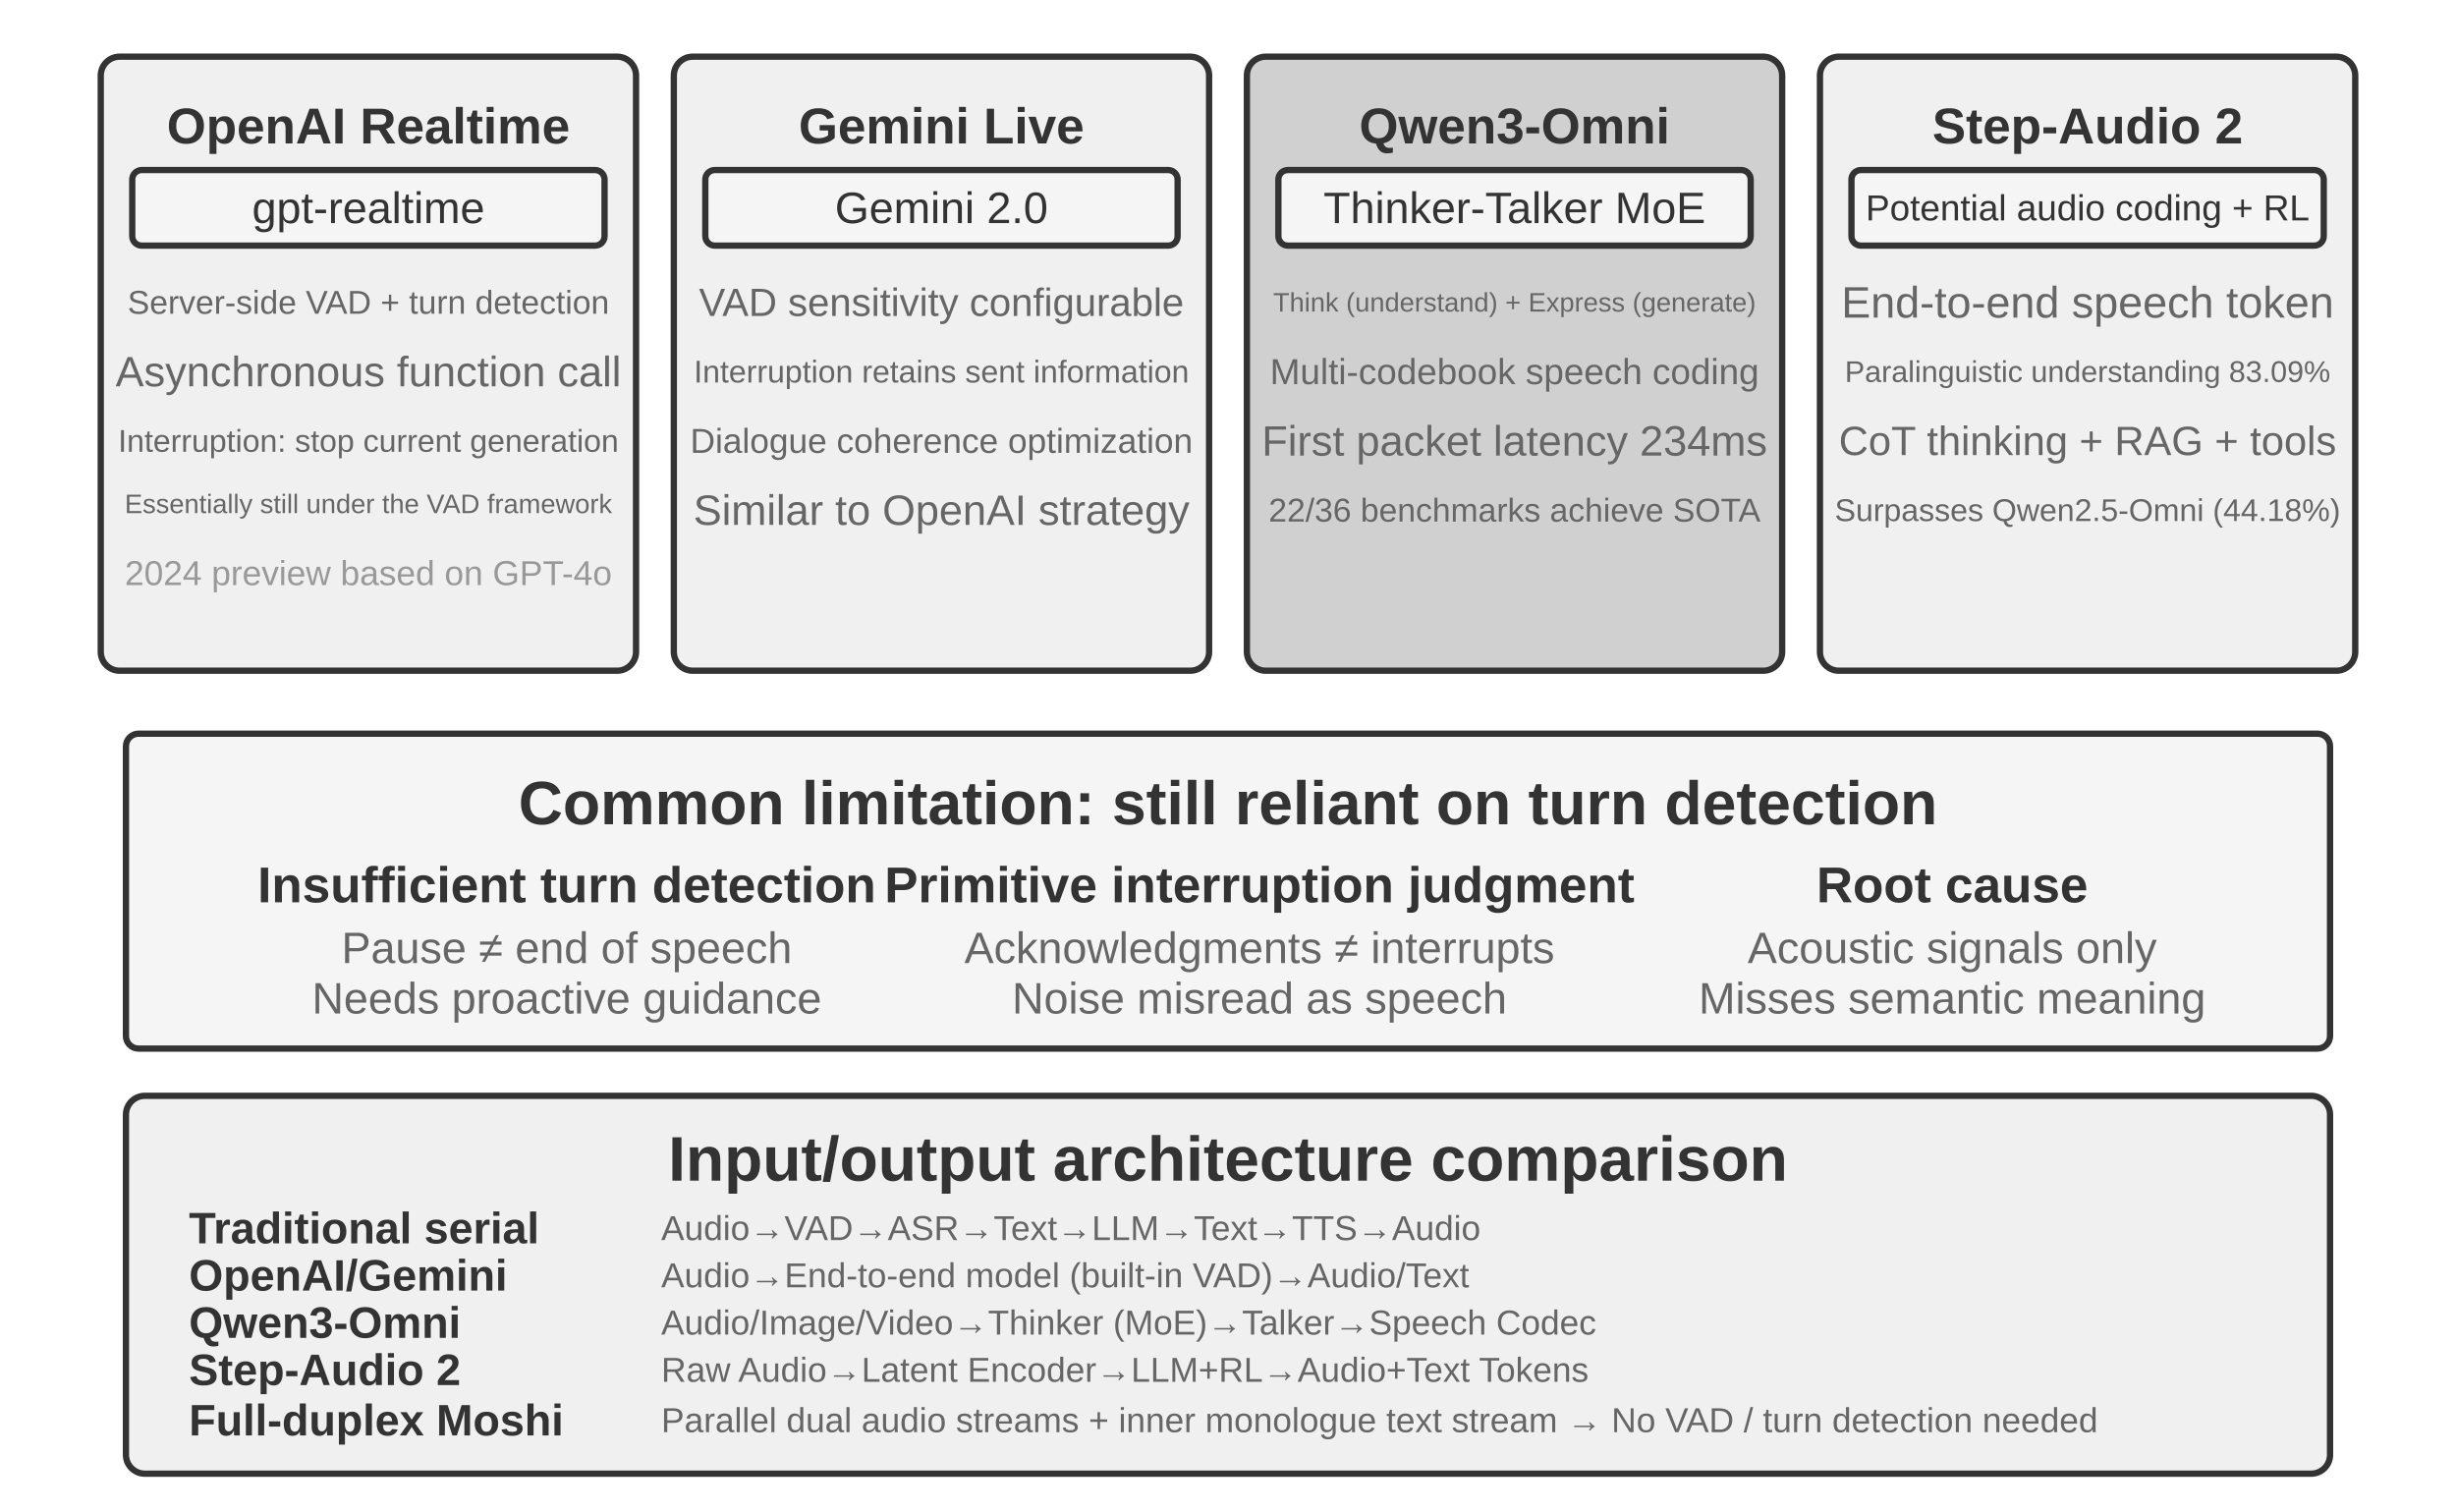
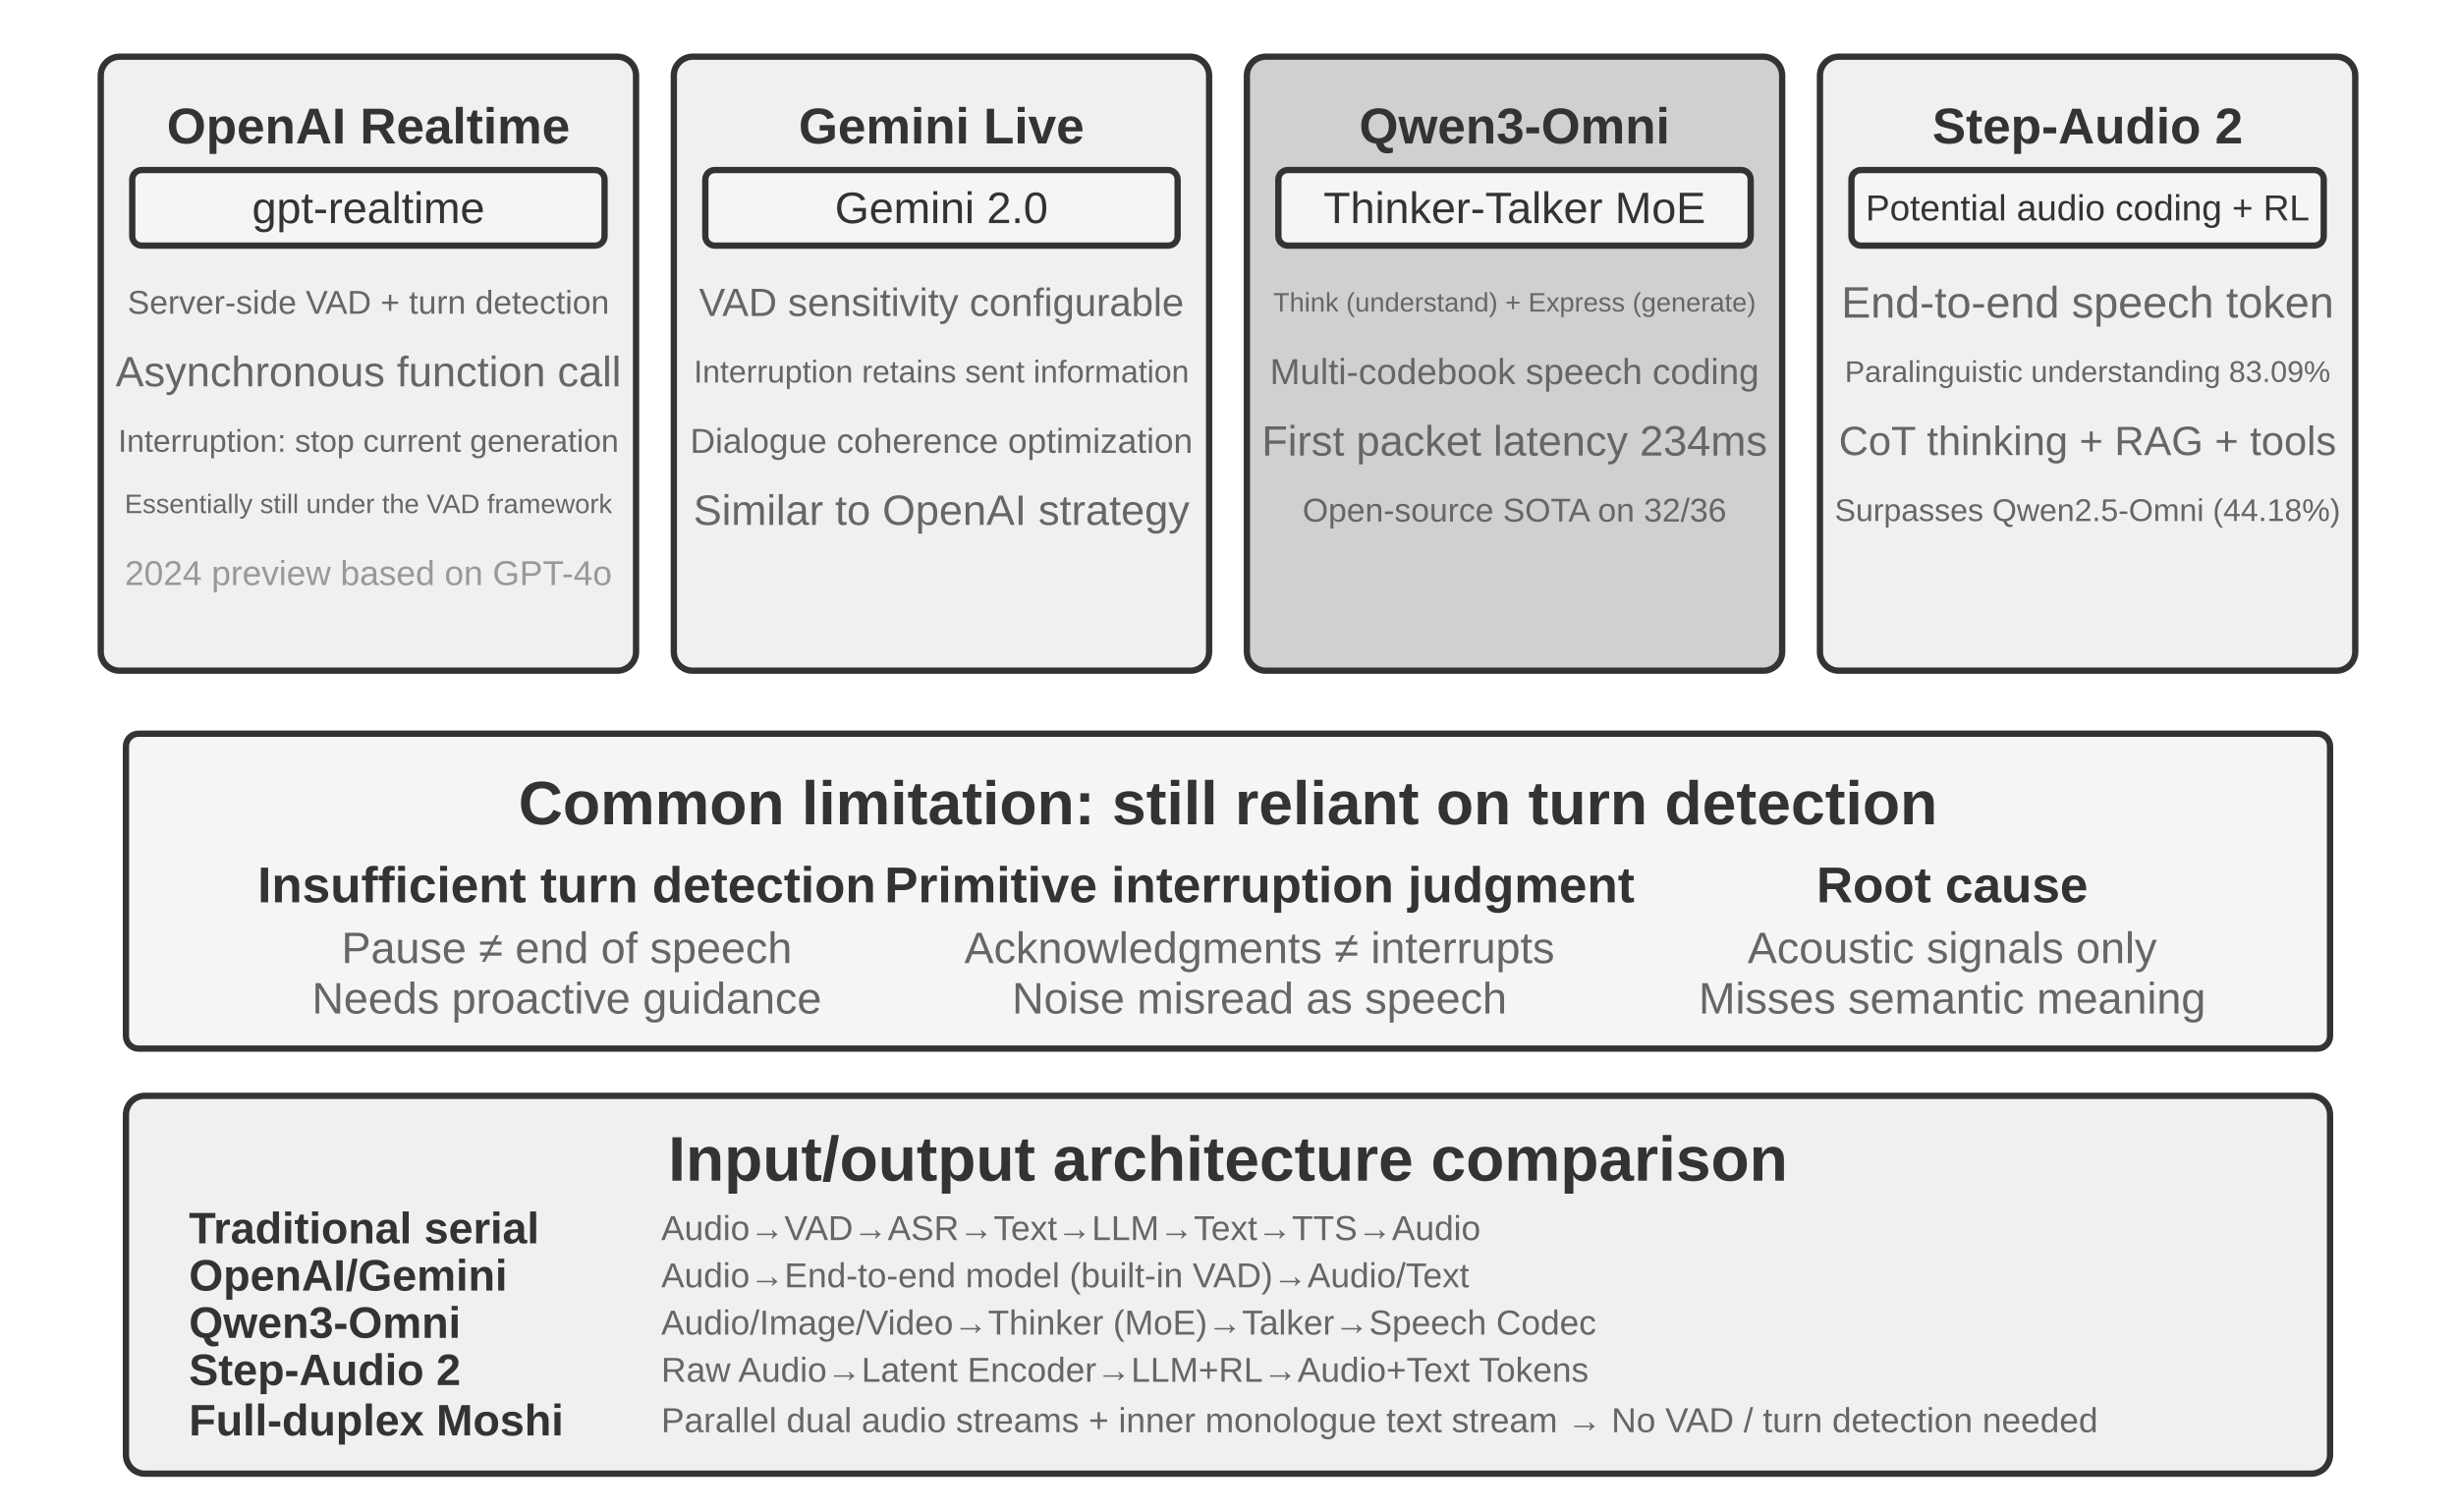
<svg xmlns="http://www.w3.org/2000/svg" viewBox="0 40 780 480" width="780" height="480" style="background:#ffffff">
  <defs>
    <marker id="ah" markerWidth="12" markerHeight="8" refX="12" refY="4" orient="auto">
      <polygon points="0 0, 12 4, 0 8" fill="#333333" />
    </marker>
    <marker id="ah-light" markerWidth="12" markerHeight="8" refX="12" refY="4" orient="auto">
      <polygon points="0 0, 12 4, 0 8" fill="#999999" />
    </marker>
  </defs>
  <rect x="32" y="58" width="170" height="195" rx="6" fill="#f0f0f0" stroke="#333333" stroke-width="2" />
  <text x="117" y="80" font-family="Arial, 'Helvetica Neue', Helvetica, 'PingFang SC', 'Microsoft YaHei', sans-serif" font-size="16" fill="#333333" text-anchor="middle" dominant-baseline="central" font-weight="bold">OpenAI Realtime</text>
  <rect x="42" y="94" width="150" height="24" rx="3" fill="#f5f5f5" stroke="#333333" stroke-width="2" />
  <text x="117" y="106" font-family="Arial, 'Helvetica Neue', Helvetica, 'PingFang SC', 'Microsoft YaHei', sans-serif" font-size="14" fill="#333333" text-anchor="middle" dominant-baseline="central" font-weight="normal">gpt-realtime</text>
  <text x="117" y="136" font-family="Arial, 'Helvetica Neue', Helvetica, 'PingFang SC', 'Microsoft YaHei', sans-serif" font-size="10.5" fill="#666666" text-anchor="middle" dominant-baseline="central" font-weight="normal">Server-side VAD + turn detection</text>
  <text x="117" y="158" font-family="Arial, 'Helvetica Neue', Helvetica, 'PingFang SC', 'Microsoft YaHei', sans-serif" font-size="13.5" fill="#666666" text-anchor="middle" dominant-baseline="central" font-weight="normal">Asynchronous function call</text>
  <text x="117" y="180" font-family="Arial, 'Helvetica Neue', Helvetica, 'PingFang SC', 'Microsoft YaHei', sans-serif" font-size="10" fill="#666666" text-anchor="middle" dominant-baseline="central" font-weight="normal">Interruption: stop current generation</text>
  <text x="117" y="200" font-family="Arial, 'Helvetica Neue', Helvetica, 'PingFang SC', 'Microsoft YaHei', sans-serif" font-size="8.5" fill="#666666" text-anchor="middle" dominant-baseline="central" font-weight="normal">Essentially still under the VAD framework</text>
  <text x="117" y="222" font-family="Arial, 'Helvetica Neue', Helvetica, 'PingFang SC', 'Microsoft YaHei', sans-serif" font-size="11" fill="#999999" text-anchor="middle" dominant-baseline="central" font-weight="normal">2024 preview based on GPT-4o</text>
  <rect x="214" y="58" width="170" height="195" rx="6" fill="#f0f0f0" stroke="#333333" stroke-width="2" />
  <text x="299" y="80" font-family="Arial, 'Helvetica Neue', Helvetica, 'PingFang SC', 'Microsoft YaHei', sans-serif" font-size="16" fill="#333333" text-anchor="middle" dominant-baseline="central" font-weight="bold">Gemini Live</text>
  <rect x="224" y="94" width="150" height="24" rx="3" fill="#f5f5f5" stroke="#333333" stroke-width="2" />
  <text x="299" y="106" font-family="Arial, 'Helvetica Neue', Helvetica, 'PingFang SC', 'Microsoft YaHei', sans-serif" font-size="14" fill="#333333" text-anchor="middle" dominant-baseline="central" font-weight="normal">Gemini 2.0</text>
  <text x="299" y="136" font-family="Arial, 'Helvetica Neue', Helvetica, 'PingFang SC', 'Microsoft YaHei', sans-serif" font-size="12.5" fill="#666666" text-anchor="middle" dominant-baseline="central" font-weight="normal">VAD sensitivity configurable</text>
  <text x="299" y="158" font-family="Arial, 'Helvetica Neue', Helvetica, 'PingFang SC', 'Microsoft YaHei', sans-serif" font-size="10" fill="#666666" text-anchor="middle" dominant-baseline="central" font-weight="normal">Interruption retains sent information</text>
  <text x="299" y="180" font-family="Arial, 'Helvetica Neue', Helvetica, 'PingFang SC', 'Microsoft YaHei', sans-serif" font-size="11" fill="#666666" text-anchor="middle" dominant-baseline="central" font-weight="normal">Dialogue coherence optimization</text>
  <text x="299" y="202" font-family="Arial, 'Helvetica Neue', Helvetica, 'PingFang SC', 'Microsoft YaHei', sans-serif" font-size="13.5" fill="#666666" text-anchor="middle" dominant-baseline="central" font-weight="normal">Similar to OpenAI strategy</text>
  <rect x="396" y="58" width="170" height="195" rx="6" fill="#d0d0d0" stroke="#333333" stroke-width="2" />
  <text x="481" y="80" font-family="Arial, 'Helvetica Neue', Helvetica, 'PingFang SC', 'Microsoft YaHei', sans-serif" font-size="16" fill="#333333" text-anchor="middle" dominant-baseline="central" font-weight="bold">Qwen3-Omni</text>
  <rect x="406" y="94" width="150" height="24" rx="3" fill="#f5f5f5" stroke="#333333" stroke-width="2" />
  <text x="481" y="106" font-family="Arial, 'Helvetica Neue', Helvetica, 'PingFang SC', 'Microsoft YaHei', sans-serif" font-size="14" fill="#333333" text-anchor="middle" dominant-baseline="central" font-weight="normal">Thinker-Talker MoE</text>
  <text x="481" y="136" font-family="Arial, 'Helvetica Neue', Helvetica, 'PingFang SC', 'Microsoft YaHei', sans-serif" font-size="8.5" fill="#666666" text-anchor="middle" dominant-baseline="central" font-weight="normal">Think (understand) + Express (generate)</text>
  <text x="481" y="158" font-family="Arial, 'Helvetica Neue', Helvetica, 'PingFang SC', 'Microsoft YaHei', sans-serif" font-size="11.5" fill="#666666" text-anchor="middle" dominant-baseline="central" font-weight="normal">Multi-codebook speech coding</text>
  <text x="481" y="180" font-family="Arial, 'Helvetica Neue', Helvetica, 'PingFang SC', 'Microsoft YaHei', sans-serif" font-size="13.5" fill="#666666" text-anchor="middle" dominant-baseline="central" font-weight="normal">First packet latency 234ms</text>
-   <text x="481" y="202" font-family="Arial, 'Helvetica Neue', Helvetica, 'PingFang SC', 'Microsoft YaHei', sans-serif" font-size="10.5" fill="#666666" text-anchor="middle" dominant-baseline="central" font-weight="normal">22/36 benchmarks achieve SOTA</text>
+   <text x="481" y="202" font-family="Arial, 'Helvetica Neue', Helvetica, 'PingFang SC', 'Microsoft YaHei', sans-serif" font-size="10.5" fill="#666666" text-anchor="middle" dominant-baseline="central" font-weight="normal">Open-source SOTA on 32/36</text>
  <rect x="578" y="58" width="170" height="195" rx="6" fill="#f0f0f0" stroke="#333333" stroke-width="2" />
  <text x="663" y="80" font-family="Arial, 'Helvetica Neue', Helvetica, 'PingFang SC', 'Microsoft YaHei', sans-serif" font-size="16" fill="#333333" text-anchor="middle" dominant-baseline="central" font-weight="bold">Step-Audio 2</text>
  <rect x="588" y="94" width="150" height="24" rx="3" fill="#f5f5f5" stroke="#333333" stroke-width="2" />
  <text x="663" y="106" font-family="Arial, 'Helvetica Neue', Helvetica, 'PingFang SC', 'Microsoft YaHei', sans-serif" font-size="11.5" fill="#333333" text-anchor="middle" dominant-baseline="central" font-weight="normal">Potential audio coding + RL</text>
  <text x="663" y="136" font-family="Arial, 'Helvetica Neue', Helvetica, 'PingFang SC', 'Microsoft YaHei', sans-serif" font-size="14" fill="#666666" text-anchor="middle" dominant-baseline="central" font-weight="normal">End-to-end speech token</text>
  <text x="663" y="158" font-family="Arial, 'Helvetica Neue', Helvetica, 'PingFang SC', 'Microsoft YaHei', sans-serif" font-size="9.5" fill="#666666" text-anchor="middle" dominant-baseline="central" font-weight="normal">Paralinguistic understanding 83.09%</text>
  <text x="663" y="180" font-family="Arial, 'Helvetica Neue', Helvetica, 'PingFang SC', 'Microsoft YaHei', sans-serif" font-size="13" fill="#666666" text-anchor="middle" dominant-baseline="central" font-weight="normal">CoT thinking + RAG + tools</text>
  <text x="663" y="202" font-family="Arial, 'Helvetica Neue', Helvetica, 'PingFang SC', 'Microsoft YaHei', sans-serif" font-size="10" fill="#666666" text-anchor="middle" dominant-baseline="central" font-weight="normal">Surpasses Qwen2.5-Omni (44.18%)</text>
  <rect x="40" y="273" width="700" height="100" rx="4" fill="#f5f5f5" stroke="#333333" stroke-width="2" />
  <text x="390" y="295" font-family="Arial, 'Helvetica Neue', Helvetica, 'PingFang SC', 'Microsoft YaHei', sans-serif" font-size="19.5" fill="#333333" text-anchor="middle" dominant-baseline="central" font-weight="bold">Common limitation: still reliant on turn detection</text>
  <text x="180" y="321" font-family="Arial, 'Helvetica Neue', Helvetica, 'PingFang SC', 'Microsoft YaHei', sans-serif" font-size="16" fill="#333333" text-anchor="middle" dominant-baseline="central" font-weight="bold">Insufficient turn detection</text>
  <text x="180" y="341" font-family="Arial, 'Helvetica Neue', Helvetica, 'PingFang SC', 'Microsoft YaHei', sans-serif" font-size="14" fill="#666666" text-anchor="middle" dominant-baseline="central" font-weight="normal">Pause ≠ end of speech</text>
  <text x="180" y="357" font-family="Arial, 'Helvetica Neue', Helvetica, 'PingFang SC', 'Microsoft YaHei', sans-serif" font-size="14" fill="#666666" text-anchor="middle" dominant-baseline="central" font-weight="normal">Needs proactive guidance</text>
  <text x="400" y="321" font-family="Arial, 'Helvetica Neue', Helvetica, 'PingFang SC', 'Microsoft YaHei', sans-serif" font-size="16" fill="#333333" text-anchor="middle" dominant-baseline="central" font-weight="bold">Primitive interruption judgment</text>
  <text x="400" y="341" font-family="Arial, 'Helvetica Neue', Helvetica, 'PingFang SC', 'Microsoft YaHei', sans-serif" font-size="14" fill="#666666" text-anchor="middle" dominant-baseline="central" font-weight="normal">Acknowledgments ≠ interrupts</text>
  <text x="400" y="357" font-family="Arial, 'Helvetica Neue', Helvetica, 'PingFang SC', 'Microsoft YaHei', sans-serif" font-size="14" fill="#666666" text-anchor="middle" dominant-baseline="central" font-weight="normal">Noise misread as speech</text>
  <text x="620" y="321" font-family="Arial, 'Helvetica Neue', Helvetica, 'PingFang SC', 'Microsoft YaHei', sans-serif" font-size="16" fill="#333333" text-anchor="middle" dominant-baseline="central" font-weight="bold">Root cause</text>
  <text x="620" y="341" font-family="Arial, 'Helvetica Neue', Helvetica, 'PingFang SC', 'Microsoft YaHei', sans-serif" font-size="14" fill="#666666" text-anchor="middle" dominant-baseline="central" font-weight="normal">Acoustic signals only</text>
  <text x="620" y="357" font-family="Arial, 'Helvetica Neue', Helvetica, 'PingFang SC', 'Microsoft YaHei', sans-serif" font-size="14" fill="#666666" text-anchor="middle" dominant-baseline="central" font-weight="normal">Misses semantic meaning</text>
  <rect x="40" y="388" width="700" height="120" rx="6" fill="#f0f0f0" stroke="#333333" stroke-width="2" />
  <text x="390" y="408" font-family="Arial, 'Helvetica Neue', Helvetica, 'PingFang SC', 'Microsoft YaHei', sans-serif" font-size="20" fill="#333333" text-anchor="middle" dominant-baseline="central" font-weight="bold">Input/output architecture comparison</text>
  <text x="60" y="430" font-family="Arial, 'Helvetica Neue', Helvetica, 'PingFang SC', 'Microsoft YaHei', sans-serif" font-size="14" fill="#333333" text-anchor="start" dominant-baseline="central" font-weight="bold">Traditional serial</text>
  <text x="210" y="430" font-family="Arial, 'Helvetica Neue', Helvetica, 'PingFang SC', 'Microsoft YaHei', sans-serif" font-size="11" fill="#666666" text-anchor="start" dominant-baseline="central" font-weight="normal">Audio→VAD→ASR→Text→LLM→Text→TTS→Audio</text>
  <text x="60" y="445" font-family="Arial, 'Helvetica Neue', Helvetica, 'PingFang SC', 'Microsoft YaHei', sans-serif" font-size="14" fill="#333333" text-anchor="start" dominant-baseline="central" font-weight="bold">OpenAI/Gemini</text>
  <text x="210" y="445" font-family="Arial, 'Helvetica Neue', Helvetica, 'PingFang SC', 'Microsoft YaHei', sans-serif" font-size="11" fill="#666666" text-anchor="start" dominant-baseline="central" font-weight="normal">Audio→End-to-end model (built-in VAD)→Audio/Text</text>
  <text x="60" y="460" font-family="Arial, 'Helvetica Neue', Helvetica, 'PingFang SC', 'Microsoft YaHei', sans-serif" font-size="14" fill="#333333" text-anchor="start" dominant-baseline="central" font-weight="bold">Qwen3-Omni</text>
  <text x="210" y="460" font-family="Arial, 'Helvetica Neue', Helvetica, 'PingFang SC', 'Microsoft YaHei', sans-serif" font-size="11" fill="#666666" text-anchor="start" dominant-baseline="central" font-weight="normal">Audio/Image/Video→Thinker (MoE)→Talker→Speech Codec</text>
  <text x="60" y="475" font-family="Arial, 'Helvetica Neue', Helvetica, 'PingFang SC', 'Microsoft YaHei', sans-serif" font-size="14" fill="#333333" text-anchor="start" dominant-baseline="central" font-weight="bold">Step-Audio 2</text>
  <text x="210" y="475" font-family="Arial, 'Helvetica Neue', Helvetica, 'PingFang SC', 'Microsoft YaHei', sans-serif" font-size="11" fill="#666666" text-anchor="start" dominant-baseline="central" font-weight="normal">Raw Audio→Latent Encoder→LLM+RL→Audio+Text Tokens</text>
  <text x="60" y="491" font-family="Arial, 'Helvetica Neue', Helvetica, 'PingFang SC', 'Microsoft YaHei', sans-serif" font-size="14" fill="#333333" text-anchor="start" dominant-baseline="central" font-weight="bold">Full-duplex Moshi</text>
  <text x="210" y="491" font-family="Arial, 'Helvetica Neue', Helvetica, 'PingFang SC', 'Microsoft YaHei', sans-serif" font-size="11" fill="#666666" text-anchor="start" dominant-baseline="central" font-weight="normal">Parallel dual audio streams + inner monologue text stream → No VAD / turn detection needed</text>
</svg>
